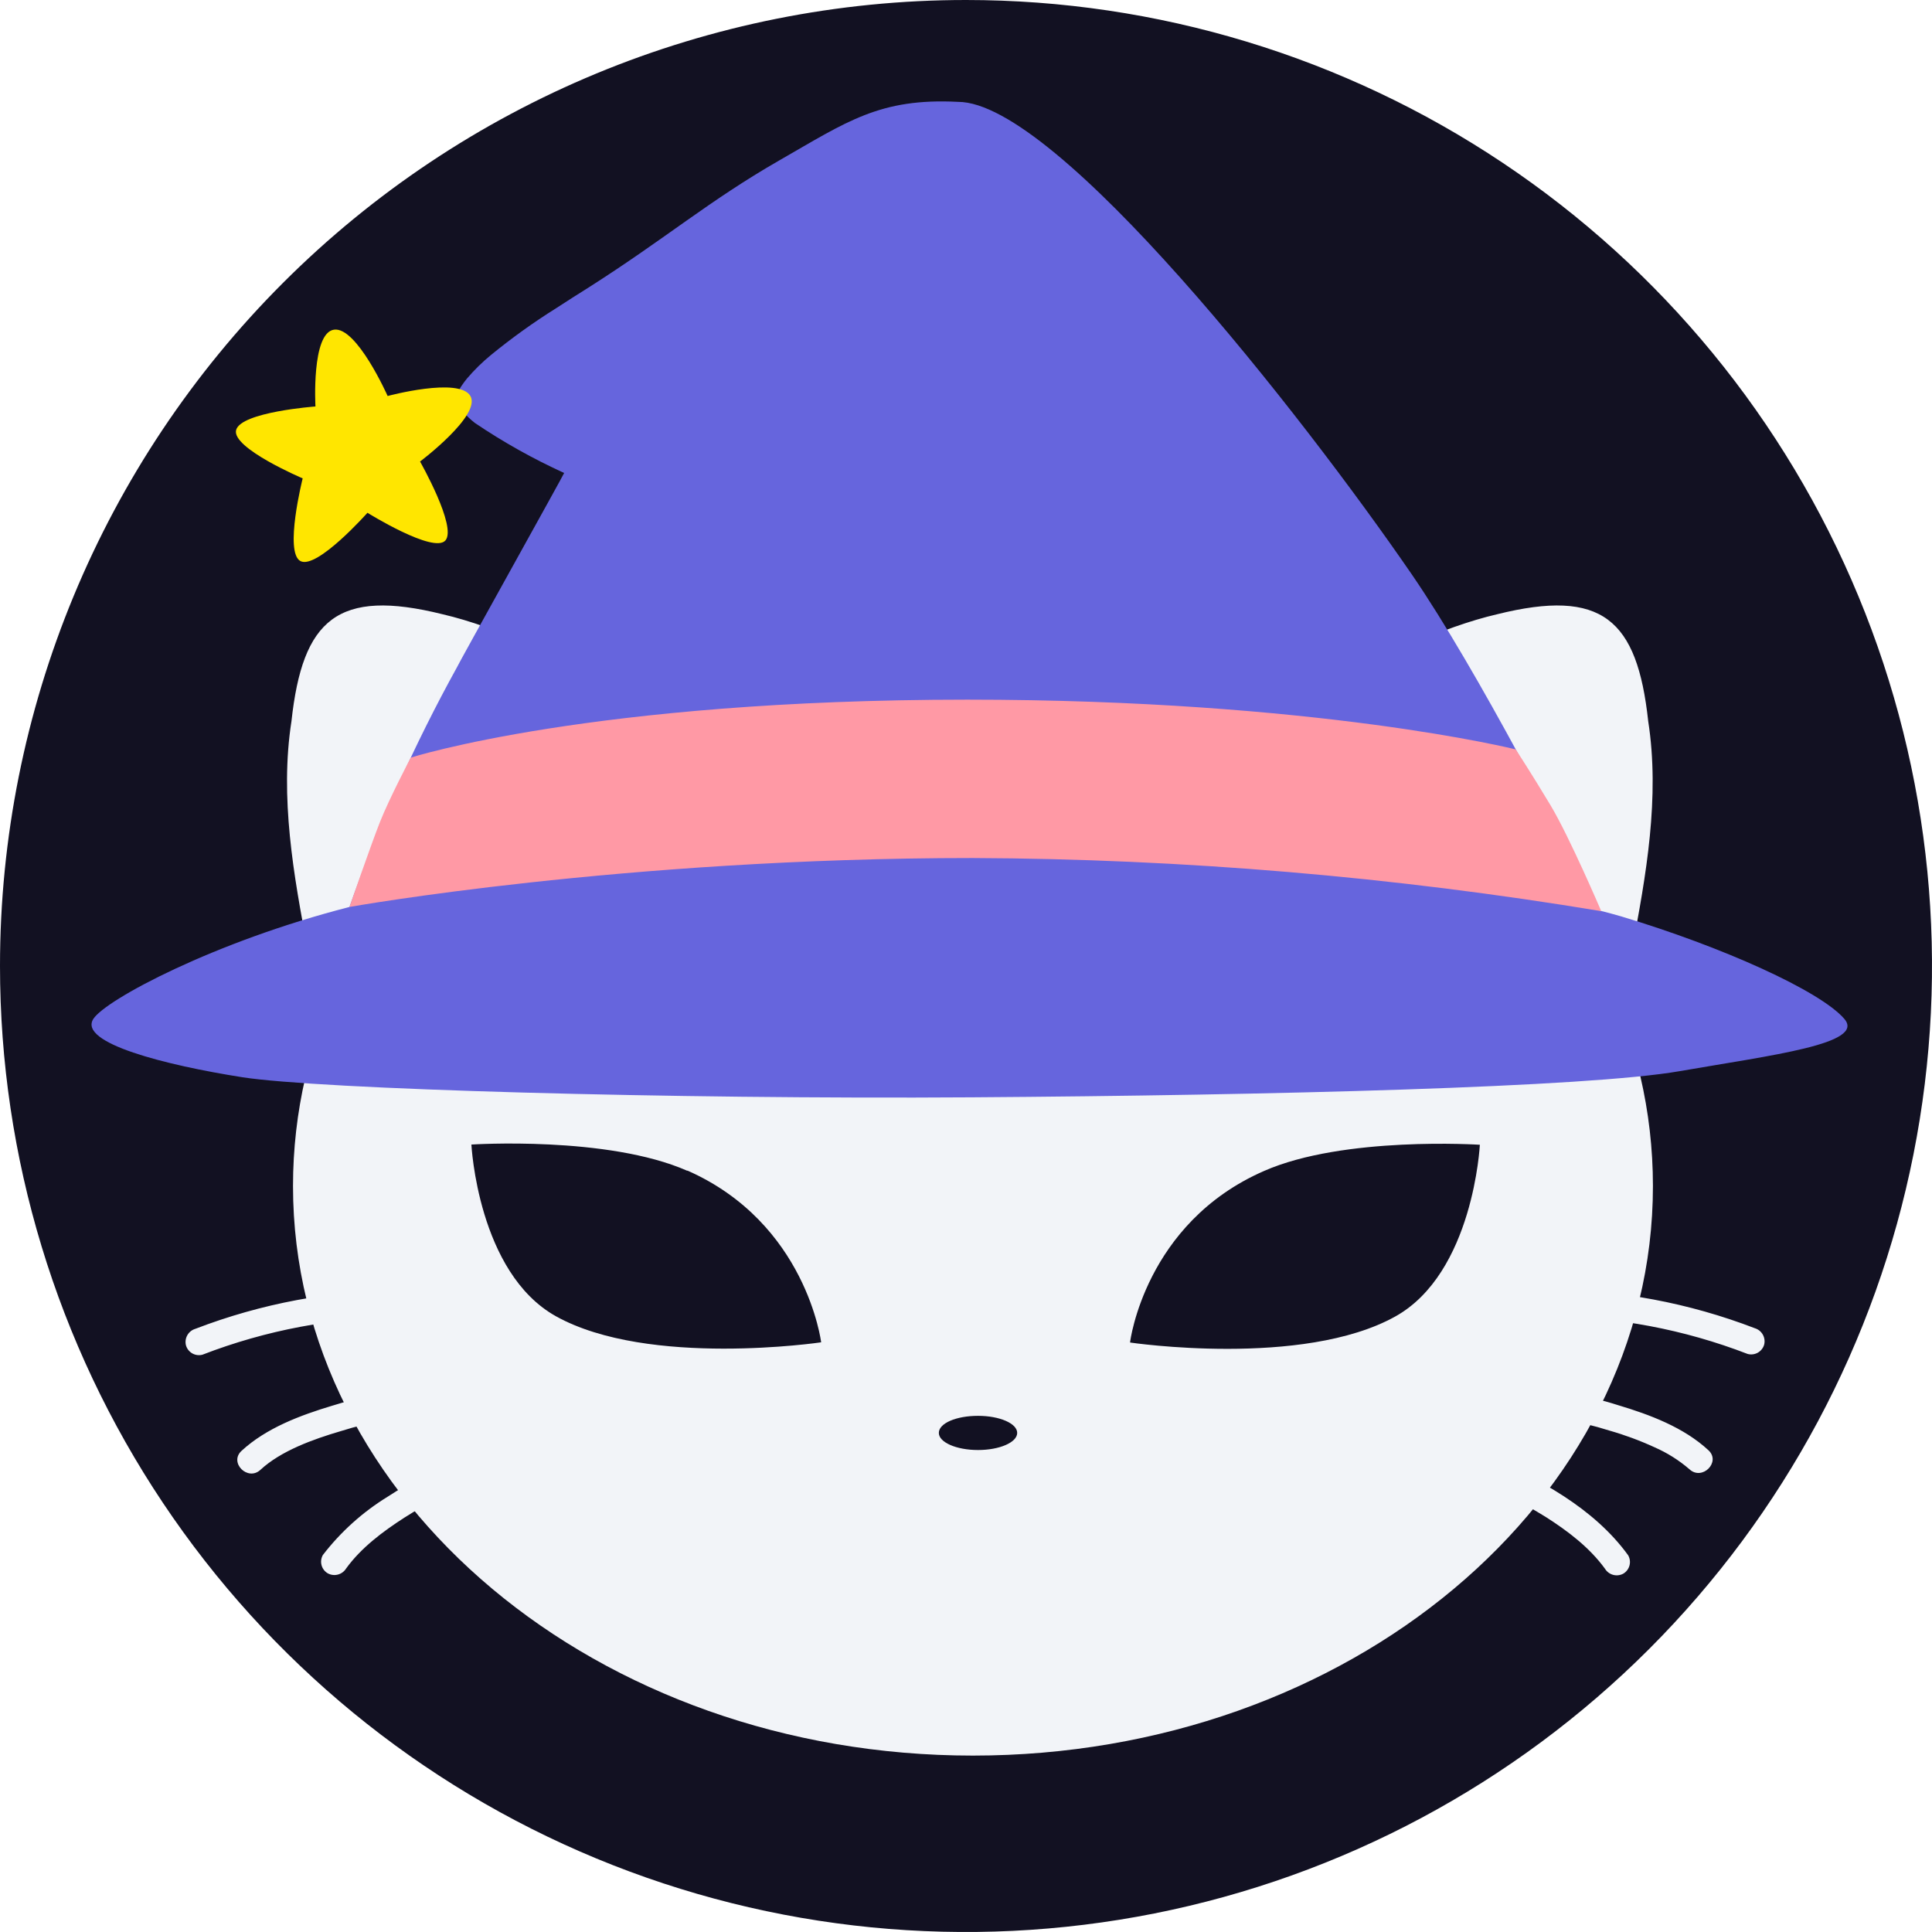
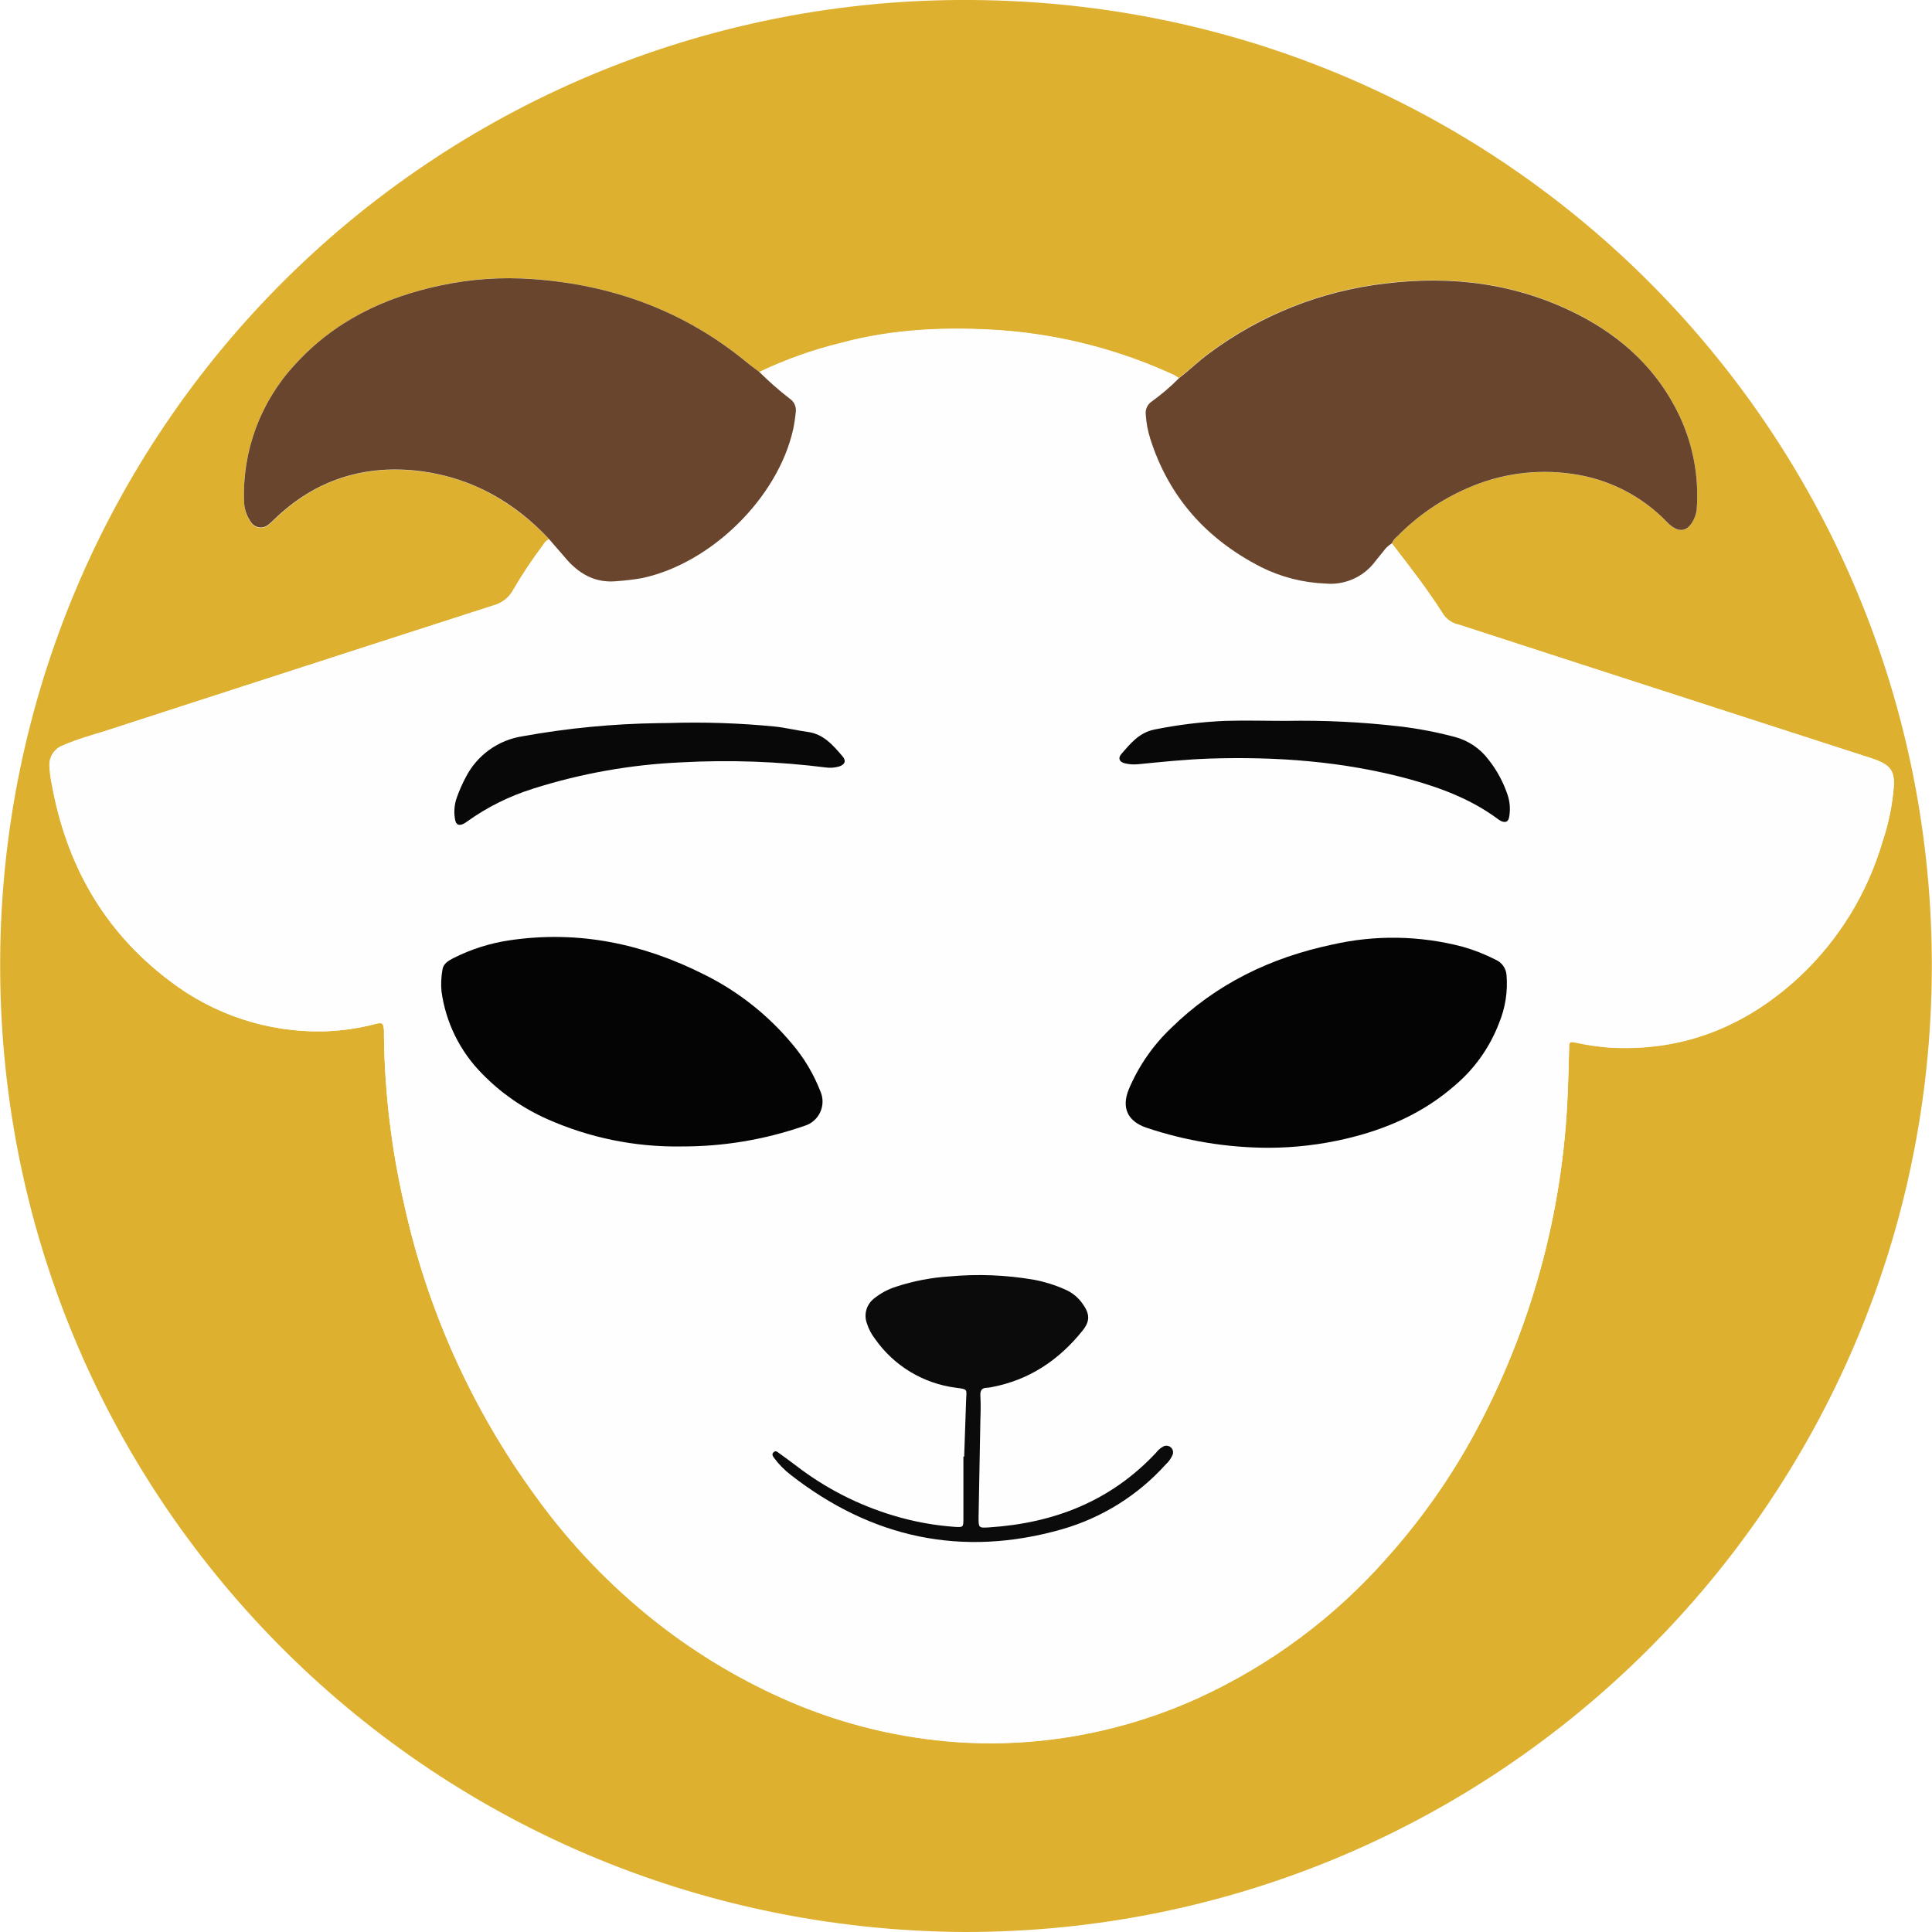
- <svg xmlns="http://www.w3.org/2000/svg" width="48" height="48" data-testid="spookyswap-logo" class="rgw6ez44l rgw6ez4cl" fill="none" viewBox="0 0 320 320">
-   <path d="M0 160C0 191.645 9.384 222.579 26.965 248.891C44.546 275.203 69.534 295.711 98.771 307.821C128.007 319.931 160.177 323.099 191.214 316.926C222.251 310.752 250.761 295.513 273.137 273.137C295.513 250.761 310.752 222.251 316.926 191.214C323.099 160.177 319.931 128.007 307.821 98.771C295.711 69.534 275.203 44.546 248.891 26.965C222.579 9.384 191.645 0 160 0C117.565 0 76.869 16.857 46.863 46.863C16.857 76.869 0 117.565 0 160H0Z" fill="#121122" />
-   <path fill-rule="evenodd" clip-rule="evenodd" d="M48.275 119.458C46.32 132.044 48.622 144.995 51.013 157.44C51.934 159.428 53.953 160.767 56.442 161.624C51.338 172.398 48.532 184.146 48.532 196.444C48.532 248.524 98.95 290.782 161.137 290.782C223.324 290.782 273.777 248.622 273.777 196.444C273.777 184.017 270.915 172.154 265.713 161.292C267.794 160.434 269.454 159.188 270.267 157.44C272.658 144.995 274.951 132.044 272.996 119.458C271.165 102.569 265.369 97.413 247.965 101.742C239.111 103.798 227.441 109.024 218.467 115.171C201.67 106.836 182.068 102.053 161.137 102.053C139.966 102.053 120.159 106.951 103.24 115.469C94.213 109.193 82.305 103.831 73.315 101.742C55.902 97.413 50.115 102.569 48.275 119.458ZM113.839 193.92C100.639 188.098 78.079 189.573 78.079 189.573C78.079 189.573 79.137 210.809 92.088 218.018C107.448 226.56 136.008 222.329 136.008 222.329C136.008 222.329 133.581 202.578 113.839 193.876V193.92ZM187.181 222.364C187.181 222.364 215.741 226.596 231.101 218.053C244.052 210.844 245.11 189.609 245.11 189.609C245.11 189.609 222.55 188.133 209.35 193.956C189.608 202.578 187.181 222.284 187.181 222.284V222.364ZM155.501 237.333C155.501 238.898 158.408 240.169 161.99 240.169C165.572 240.169 168.479 238.898 168.479 237.333C168.479 235.769 165.572 234.507 161.99 234.507C158.408 234.507 155.501 235.724 155.501 237.333Z" fill="#F2F4F8" />
-   <path fill-rule="evenodd" clip-rule="evenodd" d="M289.467 224.258C278.927 220.188 267.733 218.08 256.435 218.036H256.453C253.591 218.036 253.591 213.591 256.453 213.591C268.152 213.629 279.747 215.801 290.667 220C291.219 220.169 291.686 220.544 291.972 221.046C292.258 221.548 292.341 222.141 292.204 222.702C292.044 223.27 291.667 223.751 291.155 224.042C290.642 224.333 290.036 224.411 289.467 224.258ZM32.347 220.098C43.27 215.9 54.867 213.728 66.569 213.689V213.715C69.431 213.715 69.422 218.16 66.569 218.16C55.268 218.2 44.07 220.309 33.529 224.382C32.961 224.532 32.357 224.454 31.846 224.163C31.336 223.872 30.96 223.392 30.8 222.826C30.659 222.26 30.74 221.661 31.028 221.153C31.316 220.645 31.788 220.267 32.347 220.098ZM55.005 232.835C60.471 231.095 66.157 230.141 71.892 230C74.738 230.016 74.733 234.444 71.876 234.444C66.645 234.581 61.46 235.452 56.472 237.031C51.832 238.391 46.525 240.311 43.138 243.449C41.041 245.395 37.894 242.258 40.001 240.311C44.116 236.507 49.778 234.409 55.005 232.835ZM71.892 230L71.894 230H71.876L71.892 230ZM76.96 241.102C72.503 243.01 68.217 245.297 64.151 247.938C60.044 250.469 56.43 253.725 53.485 257.546C53.189 258.055 53.106 258.66 53.255 259.229C53.403 259.799 53.77 260.286 54.276 260.586C54.788 260.871 55.391 260.948 55.958 260.8C56.526 260.653 57.015 260.293 57.325 259.795C59.822 256.346 63.405 253.671 66.951 251.386C70.844 248.916 74.928 246.761 79.165 244.942C79.67 244.642 80.038 244.155 80.187 243.586C80.337 243.017 80.257 242.412 79.965 241.902C79.657 241.405 79.17 241.045 78.604 240.896C78.038 240.747 77.437 240.821 76.925 241.102H76.96ZM251.112 234.355C256.343 234.486 261.529 235.353 266.516 236.933C269.094 237.666 271.611 238.596 274.045 239.715C276.146 240.634 278.096 241.862 279.832 243.36C281.93 245.298 285.076 242.169 282.979 240.213C278.89 236.418 273.263 234.311 268.001 232.738C262.534 230.997 256.847 230.046 251.112 229.911C248.25 229.911 248.241 234.355 251.112 234.355ZM256.019 251.253C252.174 248.876 248.154 246.796 243.992 245.031V244.987C243.488 244.685 243.122 244.198 242.973 243.63C242.823 243.062 242.902 242.457 243.192 241.947C243.505 241.452 243.994 241.095 244.56 240.948C245.126 240.801 245.727 240.875 246.241 241.156C254.899 244.933 264.01 249.787 269.672 257.6C269.965 258.109 270.047 258.713 269.899 259.282C269.751 259.851 269.385 260.338 268.881 260.64C268.369 260.923 267.767 260.998 267.201 260.849C266.634 260.7 266.147 260.339 265.841 259.84C263.281 256.311 259.663 253.573 256.019 251.253Z" fill="#F2F4F8" />
-   <path d="M15.458 168.764C17.511 165.564 35.555 155.938 57.884 150.222C62.704 136.536 68.65 123.272 75.662 110.569C75.573 110.569 93.52 78.356 93.44 78.338C88.293 75.996 83.352 73.228 78.666 70.062C77.873 69.452 77.154 68.751 76.524 67.973C76.049 67.189 75.802 66.286 75.813 65.369C75.813 64.622 76.871 63.289 77.342 62.702C78.544 61.288 79.871 59.985 81.306 58.809C84.728 56.007 88.324 53.424 92.071 51.076C93.849 49.902 95.698 48.756 97.52 47.6C110.32 39.449 117.333 33.316 129.058 26.578C140.258 20.16 145.698 16.204 158.684 16.871C175.004 16.871 215.573 68.551 233.867 95.182C244.835 111.182 259.555 139.991 264.978 150.827C266.275 151.156 267.449 151.467 268.533 151.787C285.173 156.782 301.493 164.107 305.484 168.764C309.04 172.907 293.502 174.756 278.186 177.422C262.871 180.089 210.915 181.413 160.987 181.751C111.058 182.089 52.782 180.418 40.098 178.418C27.413 176.418 12.907 172.756 15.458 168.764Z" fill="#6665DD" />
-   <path d="M251.057 124.125C251.057 124.125 218.168 115.885 160.222 115.885C97.999 115.885 68.035 125.485 68.035 125.485C68.035 125.485 64.479 132.24 62.933 136.151C61.386 140.062 57.884 150.222 57.884 150.222C57.884 150.222 103.155 142.116 161.093 142.116C195.98 142.26 230.8 145.203 265.217 150.916C265.217 150.916 259.964 138.622 256.817 133.378C253.67 128.133 251.057 124.125 251.057 124.125Z" fill="#FF99A5" />
-   <path d="M55.315 54.604C59.084 54.053 64.204 65.591 64.204 65.591C64.204 65.591 76.062 62.4 77.911 65.591C79.76 68.782 69.573 76.444 69.573 76.444C69.573 76.444 75.724 87.262 73.778 89.511C71.831 91.76 60.862 84.933 60.862 84.933C60.862 84.933 52.498 94.355 49.769 92.933C47.04 91.511 50.133 79.235 50.133 79.235C50.133 79.235 38.302 74.204 39.111 71.218C39.92 68.231 52.249 67.324 52.249 67.324C52.249 67.324 51.555 55.155 55.315 54.604Z" fill="#FFE600" />
+ <svg xmlns="http://www.w3.org/2000/svg" width="30" height="30" viewBox="0 0 375.73 375.8">
+   <defs>
+     <style>.cls-1{opacity:0.99;}.cls-2{fill:#deaf2e;}.cls-3{fill:#fefefe;}.cls-4{fill:#68442b;}.cls-5{fill:#020202;}.cls-6{fill:#0a0909;}.cls-7{fill:#070606;}.cls-8{fill:#060606;}
+ </style>
+   </defs>
+   <g id="Layer_2" data-name="Layer 2">
+     <g id="Layer_1-2" data-name="Layer 1">
+       <g class="cls-1">
+         <path class="cls-2" d="M187.54,375.8C82.52,375.17-.69,290.38,0,186.55A187.5,187.5,0,0,1,188.83,0C294,.57,376.12,85.92,375.73,188.46A188,188,0,0,1,187.54,375.8ZM147.66,72.35c-.86-.66-1.74-1.29-2.57-2C133,60.45,119,55.36,103.47,54.26a63.51,63.51,0,0,0-17.71,1.22c-11,2.32-20.83,7-28.5,15.5a37.15,37.15,0,0,0-9.82,26.61,7.09,7.09,0,0,0,1.24,3.88,2.29,2.29,0,0,0,3.55.61,10.86,10.86,0,0,0,1.11-1c8-7.8,17.67-10.8,28.63-9.37,9.84,1.28,18,6,24.79,13.16a3,3,0,0,0-1.21,1.2,89.5,89.5,0,0,0-5.77,8.68,6.12,6.12,0,0,1-3.76,3q-24.31,7.8-48.59,15.7c-8.82,2.86-17.64,5.7-26.46,8.58-2.95,1-6,1.78-8.83,3a4,4,0,0,0-2.56,4.13,20.29,20.29,0,0,0,.37,3C12.73,167.9,20,181,32.92,190.75a47.46,47.46,0,0,0,30,9.86A44.66,44.66,0,0,0,73,199.17c1.34-.34,1.53-.16,1.65,1.15a8.42,8.42,0,0,1,0,.87,154.21,154.21,0,0,0,3.95,33.15A150.85,150.85,0,0,0,104,290.82a121.85,121.85,0,0,0,23.84,24.85,116.69,116.69,0,0,0,26.12,15.44,100.39,100.39,0,0,0,32.39,7.75,95.81,95.81,0,0,0,19.29-.68,98.51,98.51,0,0,0,27.45-7.94,109.58,109.58,0,0,0,36.55-27.13,127.07,127.07,0,0,0,17.13-24.26,151.55,151.55,0,0,0,18.15-66.48c.12-2.83.2-5.65.26-8.47,0-1.32.08-1.36,1.4-1.1a48.33,48.33,0,0,0,6.22.92c14.44.91,26.74-4.06,37.21-13.77a58.53,58.53,0,0,0,16.18-26.36A44.27,44.27,0,0,0,368.34,153c.15-2.93-.59-4-3.32-5.13-.61-.24-1.23-.43-1.85-.63q-11.79-3.81-23.57-7.62l-30-9.71-25.83-8.38a4.89,4.89,0,0,1-3-1.92c-3.05-4.86-6.57-9.36-10.07-13.89a3.34,3.34,0,0,1,1.05-1.36,43,43,0,0,1,13.7-9.4,37.1,37.1,0,0,1,20.2-2.78,31.59,31.59,0,0,1,18.64,9.46c2.27,2.32,4.21,1.87,5.38-1.15A5.23,5.23,0,0,0,330,99a36.33,36.33,0,0,0-3.29-18c-4.23-9-11.14-15.44-19.89-19.9-11.8-6-24.39-7.58-37.39-6a71,71,0,0,0-34.34,13.62c-2,1.51-3.85,3.27-5.84,4.82a7.41,7.41,0,0,0-.9-.6,97.24,97.24,0,0,0-33.47-8.7c-10.58-.73-21.14-.33-31.48,2.48A81.08,81.08,0,0,0,147.66,72.35Z" />
+         <path class="cls-3" d="M270.69,105.69c3.5,4.53,7,9,10.07,13.89a4.89,4.89,0,0,0,3,1.92l25.83,8.38,30,9.71q11.77,3.82,23.57,7.62c.62.2,1.24.39,1.85.63,2.73,1.09,3.47,2.2,3.32,5.13a44.27,44.27,0,0,1-2.18,10.62A58.53,58.53,0,0,1,350,190c-10.47,9.71-22.77,14.68-37.21,13.77a48.33,48.33,0,0,1-6.22-.92c-1.32-.26-1.38-.22-1.4,1.1-.06,2.82-.14,5.64-.26,8.47a151.55,151.55,0,0,1-18.15,66.48,127.07,127.07,0,0,1-17.13,24.26,109.58,109.58,0,0,1-36.55,27.13,98.51,98.51,0,0,1-27.45,7.94,95.81,95.81,0,0,1-19.29.68,100.39,100.39,0,0,1-32.39-7.75,116.69,116.69,0,0,1-26.12-15.44A121.85,121.85,0,0,1,104,290.82,150.85,150.85,0,0,1,78.6,234.34a154.21,154.21,0,0,1-3.95-33.15,8.42,8.42,0,0,0,0-.87c-.12-1.31-.31-1.49-1.65-1.15a44.66,44.66,0,0,1-10.08,1.44,47.46,47.46,0,0,1-30-9.86C20,181,12.73,167.9,10,152.13a20.29,20.29,0,0,1-.37-3A4,4,0,0,1,12.14,145C15,143.74,18,142.92,21,142c8.82-2.88,17.64-5.72,26.46-8.58q24.29-7.86,48.59-15.7a6.12,6.12,0,0,0,3.76-3,89.5,89.5,0,0,1,5.77-8.68,3,3,0,0,1,1.21-1.2c1,1.16,2,2.29,3,3.46,2.69,3.27,5.94,5.23,10.37,4.74a44.76,44.76,0,0,0,4.74-.58c13.42-2.84,26.36-15.55,29.39-28.91a33,33,0,0,0,.52-3.43,2.71,2.71,0,0,0-1.24-2.61,63.68,63.68,0,0,1-5.86-5.15,81.08,81.08,0,0,1,15.73-5.58c10.34-2.81,20.9-3.21,31.48-2.48A97.24,97.24,0,0,1,228.34,73a7.41,7.41,0,0,1,.9.6,41.88,41.88,0,0,1-5.27,4.5,2.69,2.69,0,0,0-1.13,2.66,19.37,19.37,0,0,0,.83,4.47c3.58,11.49,11,19.68,21.62,25.1a30.65,30.65,0,0,0,12.52,3.19,10.82,10.82,0,0,0,9.67-4.33c.49-.62,1-1.24,1.5-1.85A5.69,5.69,0,0,1,270.69,105.69ZM246.81,223.26a66.7,66.7,0,0,0,14.91-1.72c7.86-1.84,15.1-5,21.24-10.38a29.75,29.75,0,0,0,8.58-12.1,20.1,20.1,0,0,0,1.47-9.34,3.52,3.52,0,0,0-2.1-3,34.73,34.73,0,0,0-6.45-2.54,53.15,53.15,0,0,0-25.38-.41c-11.94,2.52-22.58,7.64-31.36,16.27a35.37,35.37,0,0,0-8.2,11.9c-1.45,3.57-.21,6.21,3.45,7.45A75.26,75.26,0,0,0,246.81,223.26ZM132.52,223a71.83,71.83,0,0,0,23.87-4,4.93,4.93,0,0,0,3.18-6.74A32.16,32.16,0,0,0,154,203a52.76,52.76,0,0,0-17.15-13.42c-11.88-6-24.38-8.59-37.66-6.65a35.79,35.79,0,0,0-11.13,3.52c-1,.51-1.94,1.08-2.08,2.32a16,16,0,0,0-.17,4.1,28.16,28.16,0,0,0,7.94,16.07,40.55,40.55,0,0,0,12.57,8.76A61.76,61.76,0,0,0,132.52,223Zm55,60.32h-.14c0,4.06,0,8.11,0,12.17,0,1.54-.05,1.56-1.62,1.48a54.46,54.46,0,0,1-11.94-2.17,58.49,58.49,0,0,1-19-9.75c-1.09-.83-2.21-1.64-3.32-2.44-.3-.21-.68-.41-1-.13s-.12.81.12,1.14a16.65,16.65,0,0,0,3.19,3.25c15.82,12.34,33.41,16.11,52.76,10.6a43.15,43.15,0,0,0,20.21-12.62,5.26,5.26,0,0,0,1.36-1.94,1.3,1.3,0,0,0-1.79-1.58,4.45,4.45,0,0,0-1.47,1.26C216,292,205,296.28,192.33,297.07c-2,.13-2.05.08-2-1.95.11-6.3.24-12.6.35-18.91,0-1.59.05-3.18,0-4.77-.06-1,.31-1.49,1.31-1.53a6.14,6.14,0,0,0,.86-.12c7.33-1.33,13.11-5.21,17.71-11,1.53-1.91,1.4-3.32-.06-5.31a8,8,0,0,0-3.34-2.69,27.33,27.33,0,0,0-6-1.88,62.53,62.53,0,0,0-16.45-.66,41.72,41.72,0,0,0-10.43,2,13.09,13.09,0,0,0-4.37,2.37,4.23,4.23,0,0,0-1.32,4.71,9.58,9.58,0,0,0,1.6,3.07,22.71,22.71,0,0,0,15.72,9.5c2.47.33,2.11.34,2,2.31C187.75,275.94,187.64,279.63,187.51,283.32Zm62.58-143.1c-3.91,0-7.83-.12-11.73,0a88.73,88.73,0,0,0-13.75,1.68c-3,.59-4.67,2.71-6.46,4.76-.69.78-.39,1.53.61,1.8a7.67,7.67,0,0,0,2.79.18c4.54-.45,9.08-.92,13.64-1.08,13.17-.46,26.2.5,39,4,6.12,1.65,12,3.9,17.13,7.7a3.73,3.73,0,0,0,.73.46c.87.37,1.39.1,1.54-.83a8.66,8.66,0,0,0-.31-4.28,22.48,22.48,0,0,0-3.7-6.84,12.07,12.07,0,0,0-6.51-4.41,76,76,0,0,0-10.85-2.07A164.66,164.66,0,0,0,250.09,140.22Zm-120.23.42h-1.74a160.62,160.62,0,0,0-26.52,2.56,14.93,14.93,0,0,0-11,7.91,30,30,0,0,0-1.77,4,8.27,8.27,0,0,0-.34,4.27c.17,1,.64,1.25,1.5.91a4.4,4.4,0,0,0,.92-.57,45.16,45.16,0,0,1,12.78-6.34,111.39,111.39,0,0,1,28.78-5.11,156.21,156.21,0,0,1,28.19,1,6.16,6.16,0,0,0,2.57-.21c1.12-.35,1.39-1,.6-2-1.83-2.13-3.66-4.3-6.74-4.71-2.15-.29-4.26-.82-6.41-1.05A160.64,160.64,0,0,0,129.86,140.64Z" />
+         <path class="cls-4" d="M270.69,105.69a5.69,5.69,0,0,0-1.71,1.64c-.52.61-1,1.23-1.5,1.85a10.82,10.82,0,0,1-9.67,4.33,30.65,30.65,0,0,1-12.52-3.19c-10.61-5.42-18-13.61-21.62-25.1a19.37,19.37,0,0,1-.83-4.47A2.69,2.69,0,0,1,224,78.09a41.88,41.88,0,0,0,5.27-4.5c2-1.55,3.81-3.31,5.84-4.82a71,71,0,0,1,34.34-13.62c13-1.6,25.59,0,37.39,6C315.56,65.59,322.47,72,326.7,81A36.33,36.33,0,0,1,330,99a5.23,5.23,0,0,1-.33,1.47c-1.17,3-3.11,3.47-5.38,1.15a31.59,31.59,0,0,0-18.64-9.46,37.1,37.1,0,0,0-20.2,2.78,43,43,0,0,0-13.7,9.4A3.34,3.34,0,0,0,270.69,105.69Z" />
+         <path class="cls-4" d="M147.66,72.35a63.68,63.68,0,0,0,5.86,5.15,2.71,2.71,0,0,1,1.24,2.61,33,33,0,0,1-.52,3.43c-3,13.36-16,26.07-29.39,28.91a44.76,44.76,0,0,1-4.74.58c-4.43.49-7.68-1.47-10.37-4.74-1-1.17-2-2.3-3-3.46C100,97.63,91.81,93,82,91.67,71,90.24,61.35,93.24,53.34,101a10.86,10.86,0,0,1-1.11,1,2.29,2.29,0,0,1-3.55-.61,7.09,7.09,0,0,1-1.24-3.88A37.15,37.15,0,0,1,57.26,71c7.67-8.51,17.46-13.18,28.5-15.5a63.51,63.51,0,0,1,17.71-1.22C119,55.36,133,60.45,145.09,70.37,145.92,71.06,146.8,71.69,147.66,72.35Z" />
+         <path class="cls-5" d="M246.81,223.26a75.26,75.26,0,0,1-23.84-3.9c-3.66-1.24-4.9-3.88-3.45-7.45a35.37,35.37,0,0,1,8.2-11.9c8.78-8.63,19.42-13.75,31.36-16.27a53.15,53.15,0,0,1,25.38.41,34.73,34.73,0,0,1,6.45,2.54,3.52,3.52,0,0,1,2.1,3,20.1,20.1,0,0,1-1.47,9.34,29.75,29.75,0,0,1-8.58,12.1c-6.14,5.38-13.38,8.54-21.24,10.38A66.7,66.7,0,0,1,246.81,223.26Z" />
+         <path class="cls-5" d="M132.52,223a61.76,61.76,0,0,1-26.17-5.35,40.55,40.55,0,0,1-12.57-8.76,28.16,28.16,0,0,1-7.94-16.07,16,16,0,0,1,.17-4.1c.14-1.24,1.1-1.81,2.08-2.32a35.79,35.79,0,0,1,11.13-3.52c13.28-1.94,25.78.67,37.66,6.65A52.76,52.76,0,0,1,154,203a32.16,32.16,0,0,1,5.54,9.28,4.93,4.93,0,0,1-3.18,6.74A71.83,71.83,0,0,1,132.52,223Z" />
+         <path class="cls-6" d="M187.51,283.32c.13-3.69.24-7.38.38-11.08.07-2,.43-2-2-2.31a22.71,22.71,0,0,1-15.72-9.5,9.58,9.58,0,0,1-1.6-3.07,4.23,4.23,0,0,1,1.32-4.71,13.09,13.09,0,0,1,4.37-2.37,41.72,41.72,0,0,1,10.43-2,62.53,62.53,0,0,1,16.45.66,27.33,27.33,0,0,1,6,1.88,8,8,0,0,1,3.34,2.69c1.46,2,1.59,3.4.06,5.31-4.6,5.74-10.38,9.62-17.71,11a6.14,6.14,0,0,1-.86.12c-1,0-1.37.5-1.31,1.53.09,1.59.06,3.18,0,4.77-.11,6.31-.24,12.61-.35,18.91,0,2,0,2.08,2,1.95C205,296.28,216,292,224.82,282.59a4.45,4.45,0,0,1,1.47-1.26,1.3,1.3,0,0,1,1.79,1.58,5.26,5.26,0,0,1-1.36,1.94,43.15,43.15,0,0,1-20.21,12.62c-19.35,5.51-36.94,1.74-52.76-10.6a16.65,16.65,0,0,1-3.19-3.25c-.24-.33-.56-.75-.12-1.14s.7-.08,1,.13c1.11.8,2.23,1.61,3.32,2.44a58.49,58.49,0,0,0,19,9.75A54.46,54.46,0,0,0,185.74,297c1.57.08,1.61.06,1.62-1.48,0-4.06,0-8.11,0-12.17Z" />
+         <path class="cls-7" d="M250.09,140.22a164.66,164.66,0,0,1,22.09,1.07A76,76,0,0,1,283,143.36a12.07,12.07,0,0,1,6.51,4.41,22.48,22.48,0,0,1,3.7,6.84,8.66,8.66,0,0,1,.31,4.28c-.15.93-.67,1.2-1.54.83a3.73,3.73,0,0,1-.73-.46c-5.15-3.8-11-6-17.13-7.7-12.76-3.47-25.79-4.43-39-4-4.56.16-9.1.63-13.64,1.08a7.67,7.67,0,0,1-2.79-.18c-1-.27-1.3-1-.61-1.8,1.79-2.05,3.47-4.17,6.46-4.76a88.73,88.73,0,0,1,13.75-1.68C242.26,140.1,246.18,140.22,250.09,140.22Z" />
+         <path class="cls-8" d="M129.86,140.64a160.64,160.64,0,0,1,20.81.68c2.15.23,4.26.76,6.41,1.05,3.08.41,4.91,2.58,6.74,4.71.79.91.52,1.61-.6,2a6.16,6.16,0,0,1-2.57.21,156.21,156.21,0,0,0-28.19-1,111.39,111.39,0,0,0-28.78,5.11,45.16,45.16,0,0,0-12.78,6.34,4.4,4.4,0,0,1-.92.57c-.86.34-1.33.05-1.5-.91a8.27,8.27,0,0,1,.34-4.27,30,30,0,0,1,1.77-4,14.93,14.93,0,0,1,11-7.91,160.62,160.62,0,0,1,26.52-2.56Z" />
+       </g>
+     </g>
+   </g>
</svg>
